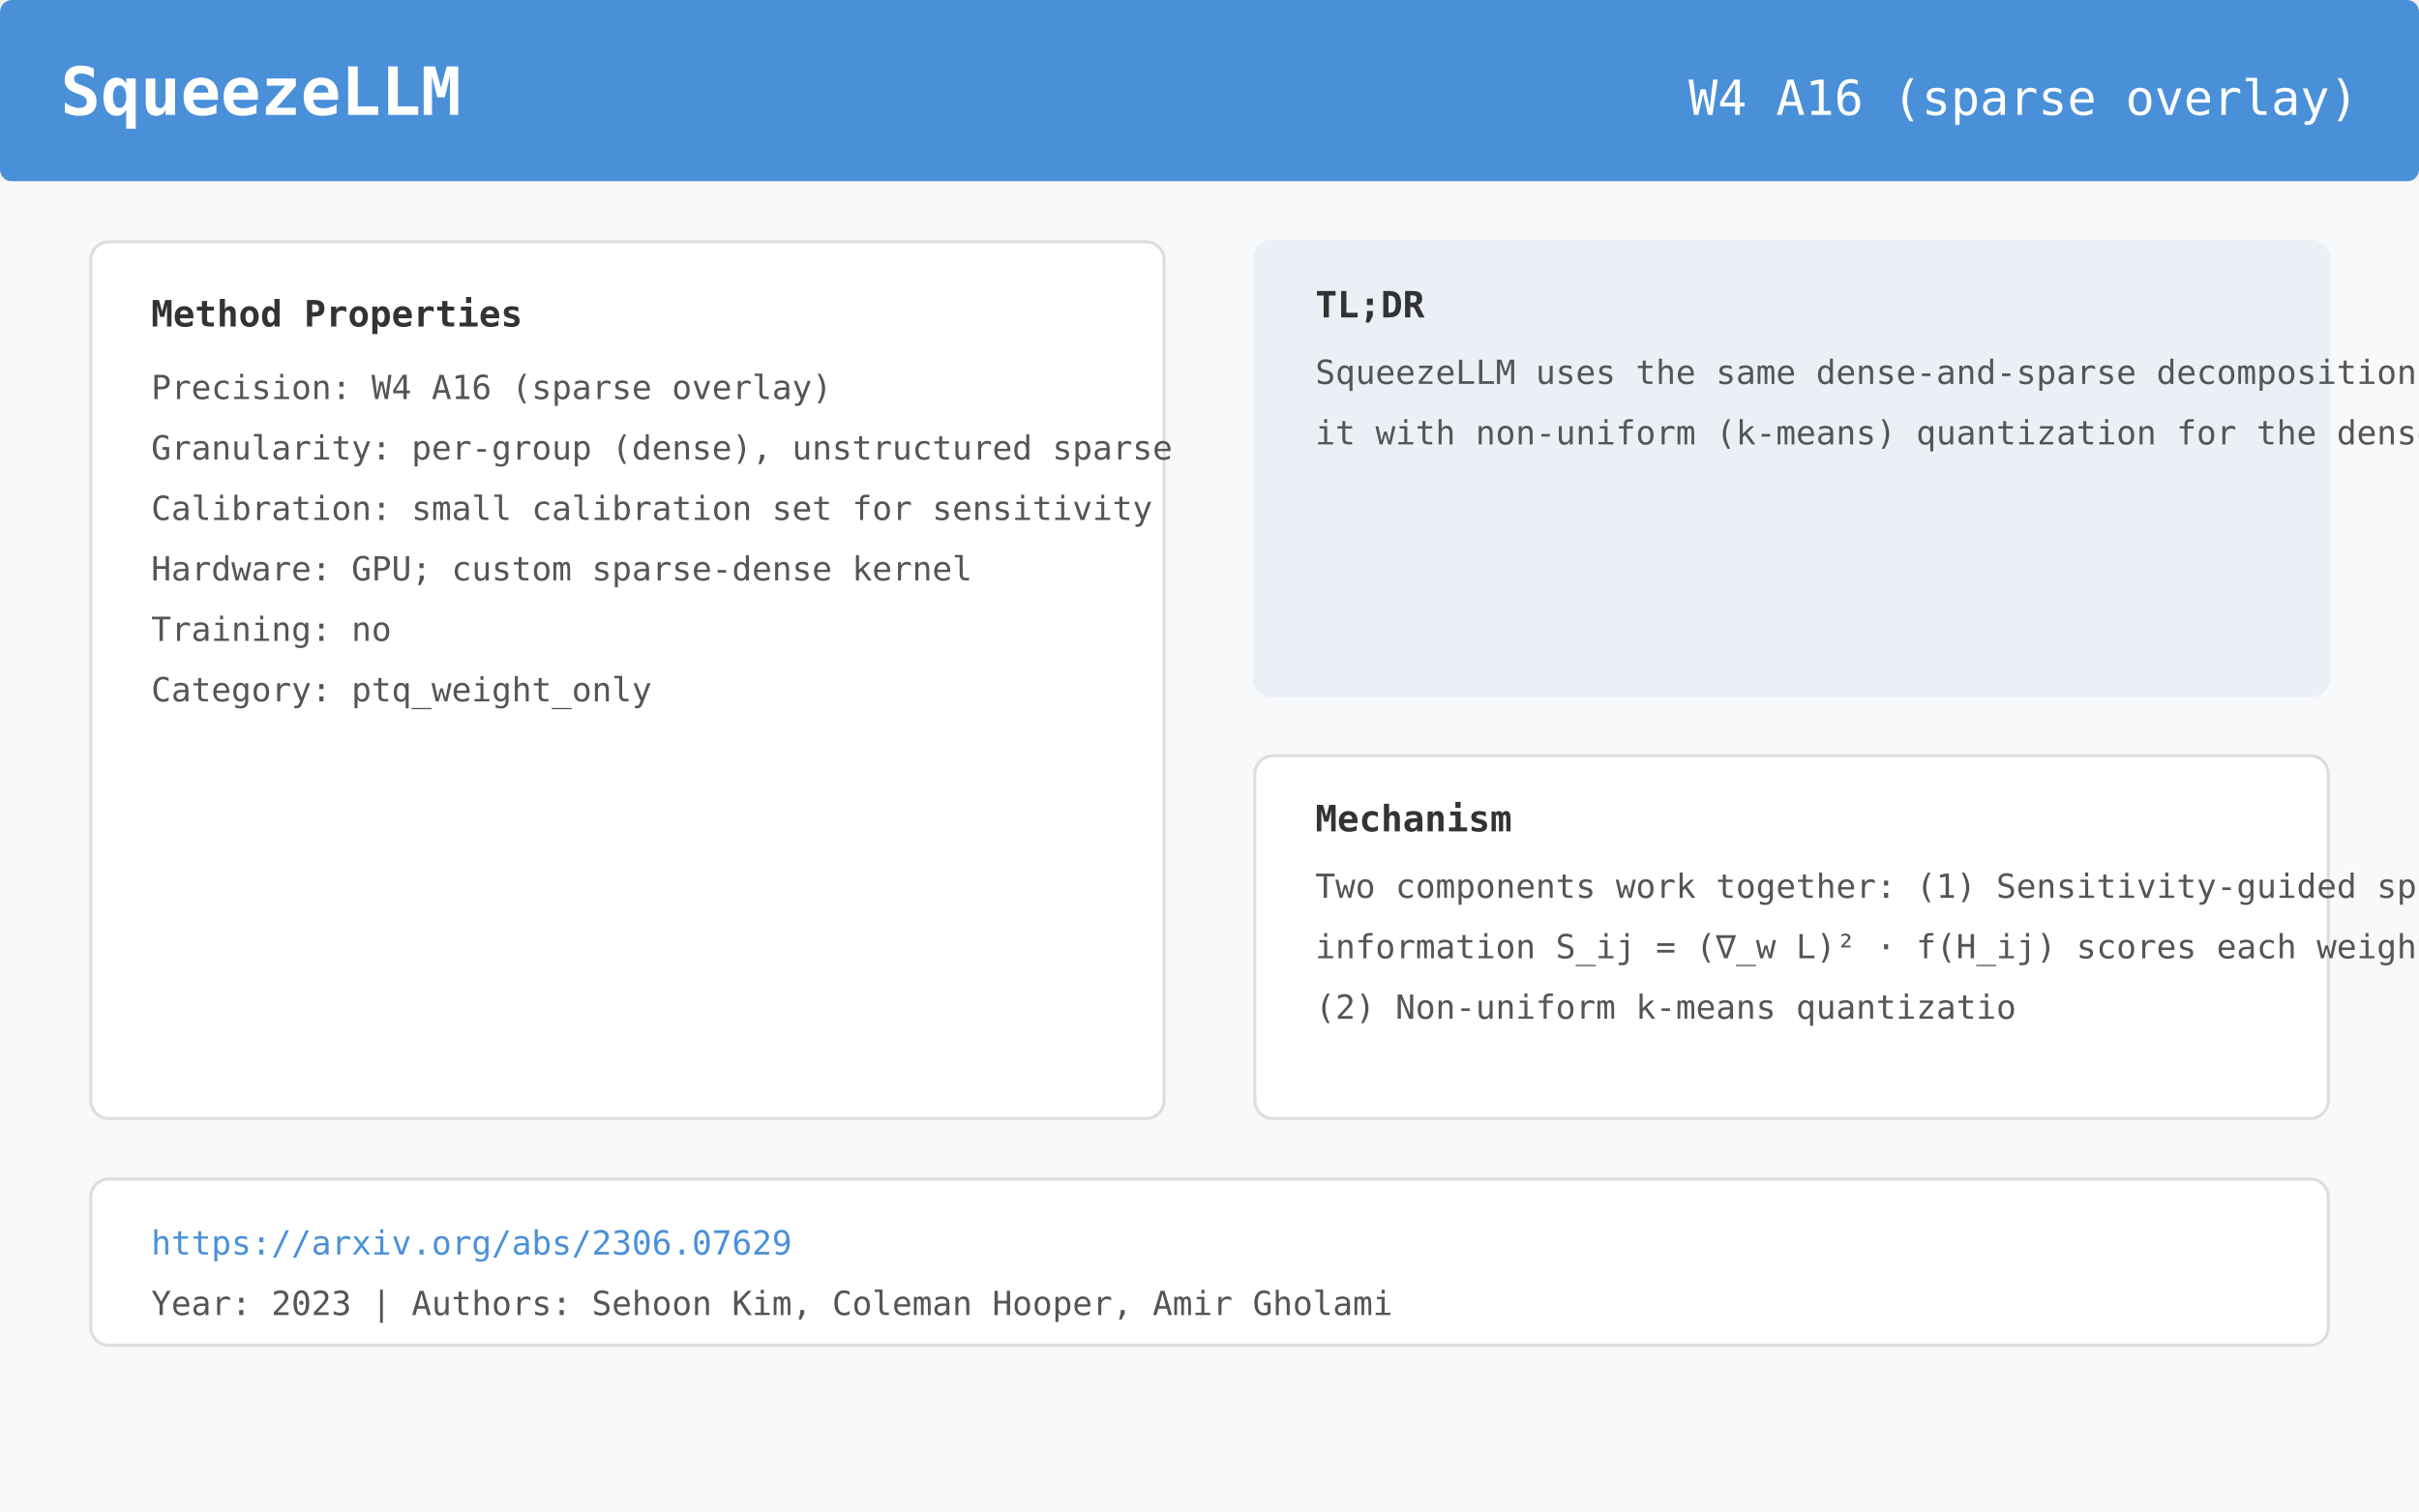
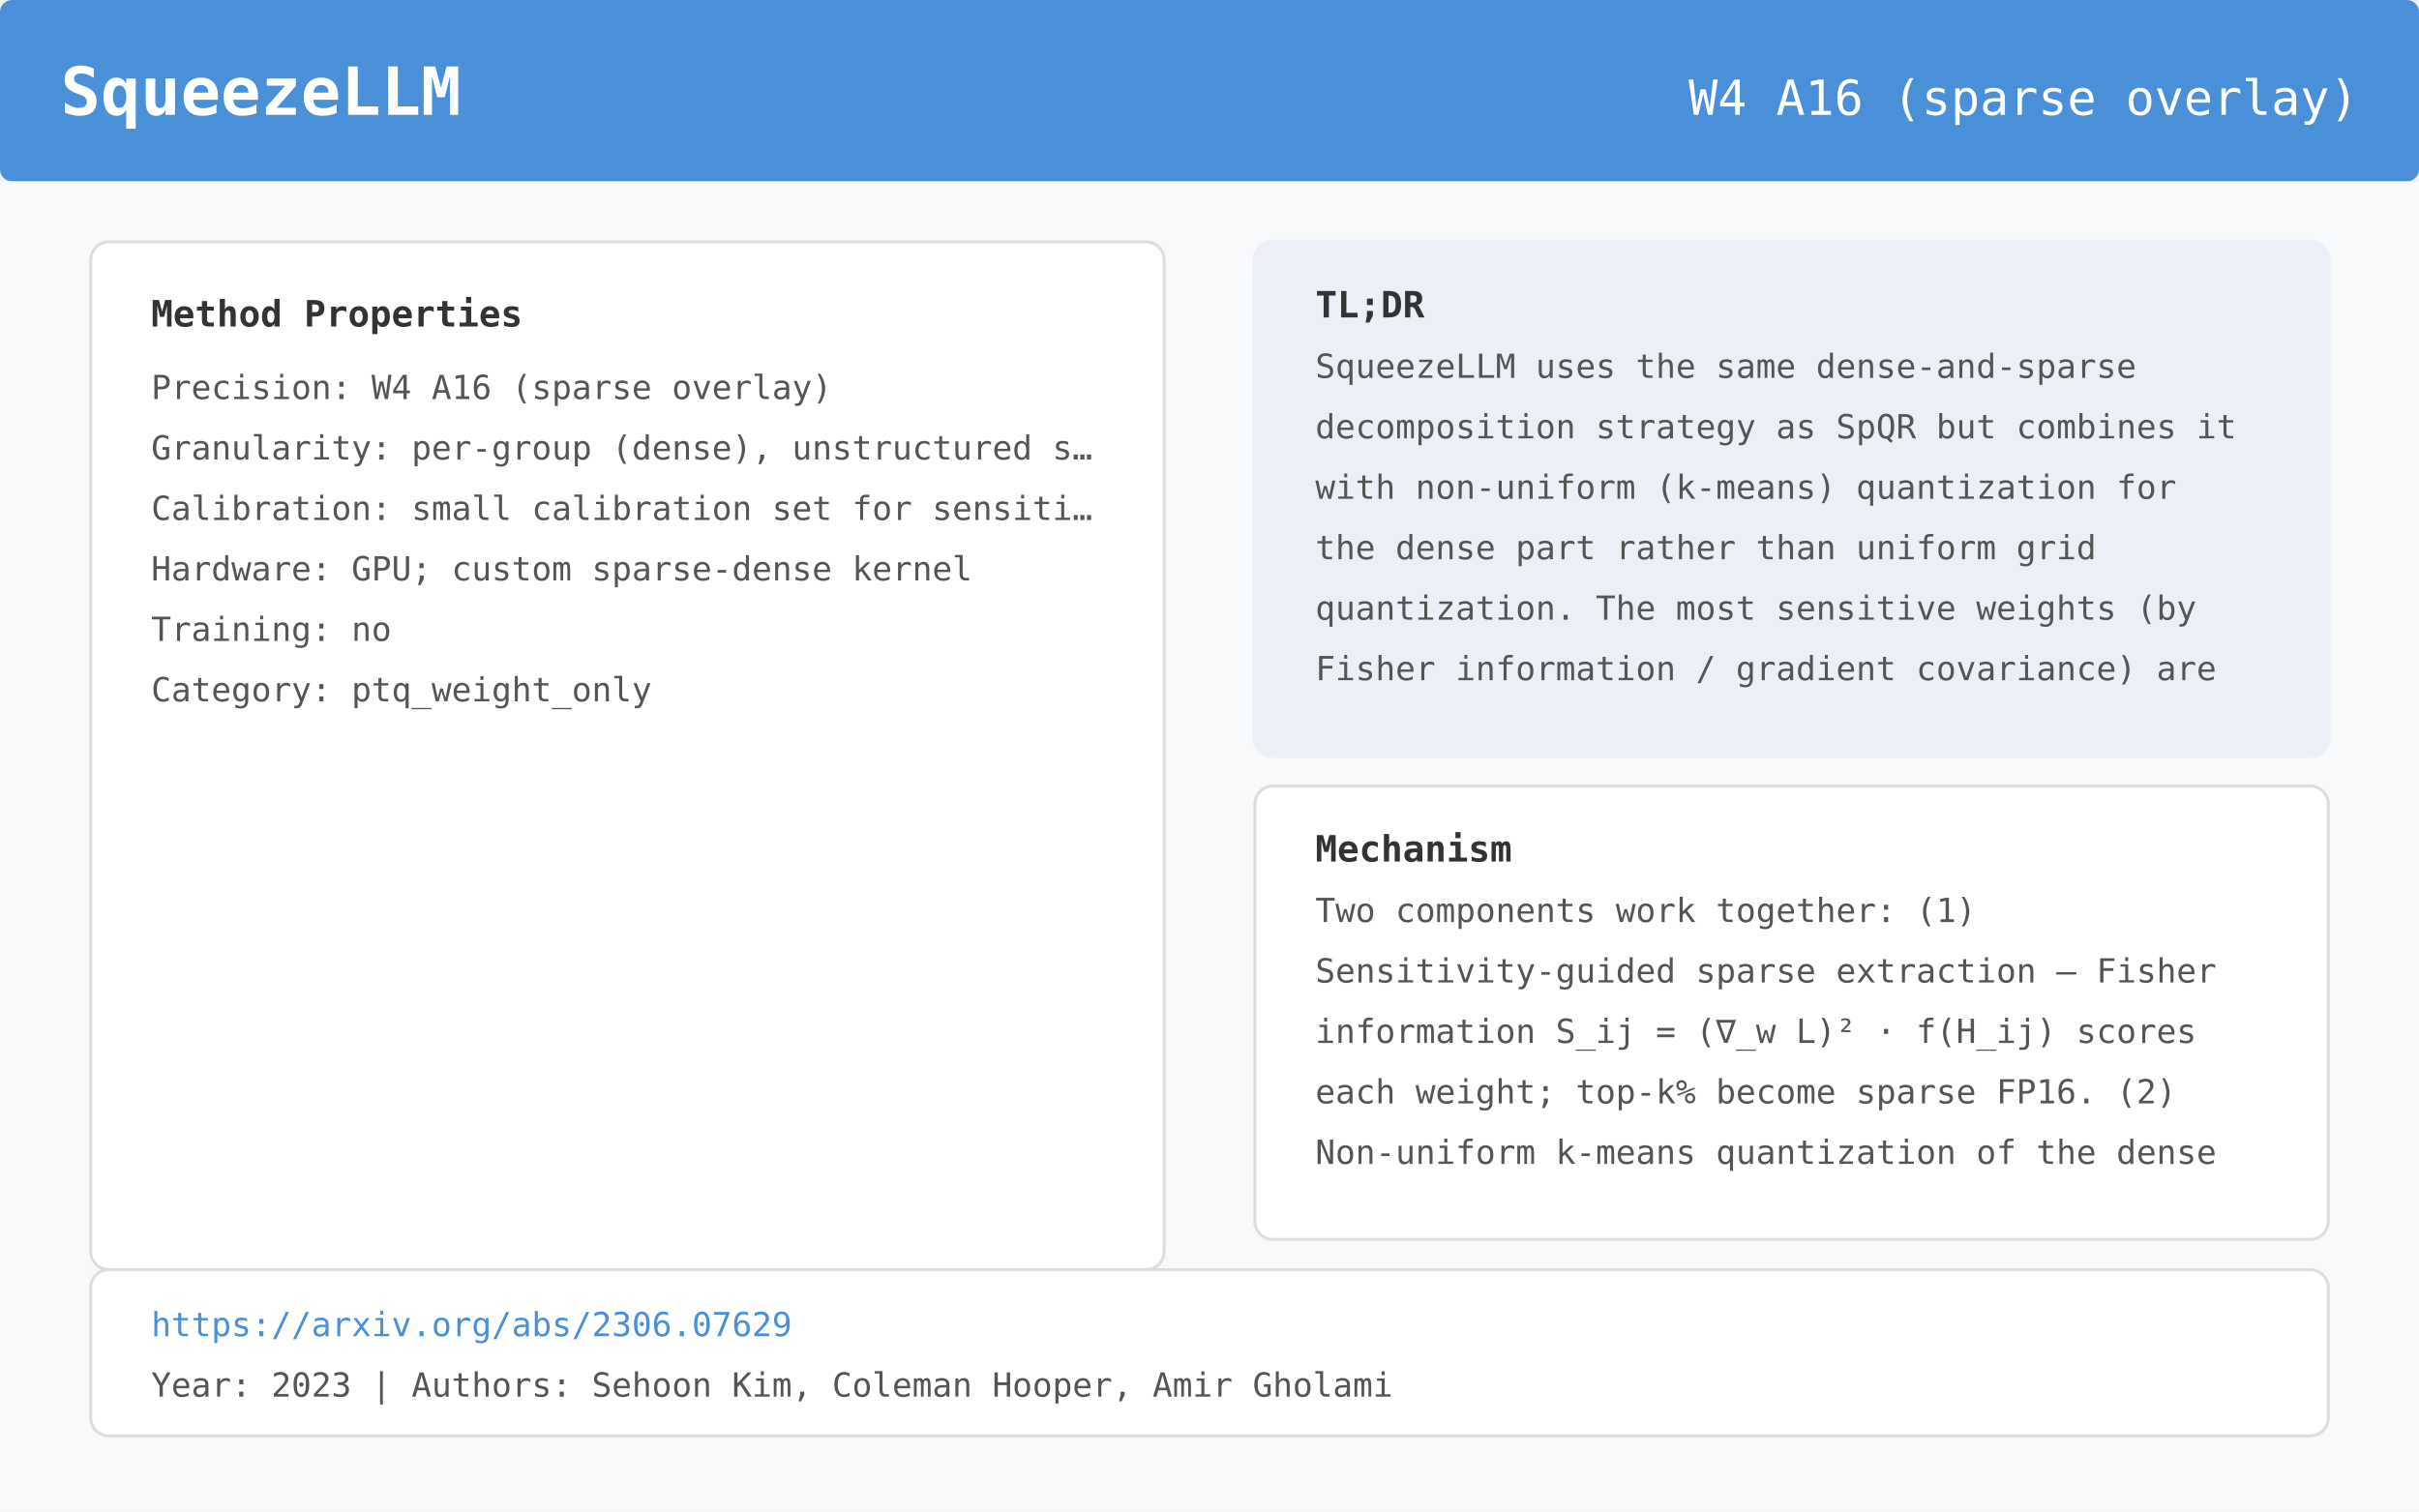
<svg xmlns="http://www.w3.org/2000/svg" viewBox="0 0 800 500" width="800" height="500">
  <rect x="0" y="0" width="800" height="60" fill="#4A90D9" rx="4" />
  <text x="20" y="38" font-family="monospace" font-size="22" font-weight="bold" fill="white">SqueezeLLM</text>
  <text x="780" y="38" font-family="monospace" font-size="16" fill="white" text-anchor="end">W4 A16 (sparse overlay)</text>
  <rect x="0" y="60" width="800" height="440" fill="#F8F9FA" rx="0" />
-   <rect x="30" y="80" width="355" height="290" rx="6" fill="white" stroke="#ddd" stroke-width="1" />
+   <rect x="30" y="80" width="355" height="340" rx="6" fill="white" stroke="#ddd" stroke-width="1" />
  <text x="50" y="108" font-family="monospace" font-size="12" font-weight="bold" fill="#333">Method Properties</text>
  <text x="50" y="132" font-family="monospace" font-size="11" fill="#555">Precision:    W4 A16 (sparse overlay)</text>
-   <text x="50" y="152" font-family="monospace" font-size="11" fill="#555">Granularity:  per-group (dense), unstructured sparse</text>
-   <text x="50" y="172" font-family="monospace" font-size="11" fill="#555">Calibration:  small calibration set for sensitivity</text>
+   <text x="50" y="152" font-family="monospace" font-size="11" fill="#555">Granularity:  per-group (dense), unstructured s…</text>
+   <text x="50" y="172" font-family="monospace" font-size="11" fill="#555">Calibration:  small calibration set for sensiti…</text>
  <text x="50" y="192" font-family="monospace" font-size="11" fill="#555">Hardware:     GPU; custom sparse-dense kernel</text>
  <text x="50" y="212" font-family="monospace" font-size="11" fill="#555">Training:     no</text>
  <text x="50" y="232" font-family="monospace" font-size="11" fill="#555">Category:     ptq_weight_only</text>
-   <rect x="415" y="80" width="355" height="150" rx="6" fill="#4A90D9" opacity="0.08" stroke="#4A90D9" stroke-width="1.5" />
+   <rect x="415" y="80" width="355" height="170" rx="6" fill="#4A90D9" opacity="0.08" stroke="#4A90D9" stroke-width="1.5" />
  <text x="435" y="105" font-family="monospace" font-size="12" font-weight="bold" fill="#333">TL;DR</text>
-   <text x="435" y="127" font-family="monospace" font-size="11" fill="#555">SqueezeLLM uses the same dense-and-sparse decomposition strategy as SpQR but combines</text>
-   <text x="435" y="147" font-family="monospace" font-size="11" fill="#555">it with non-uniform (k-means) quantization for the dense part rather than</text>
-   <rect x="415" y="250" width="355" height="120" rx="6" fill="white" stroke="#ddd" stroke-width="1" />
-   <text x="435" y="275" font-family="monospace" font-size="12" font-weight="bold" fill="#333">Mechanism</text>
-   <text x="435" y="297" font-family="monospace" font-size="11" fill="#555">Two components work together: (1) Sensitivity-guided sparse extraction — Fisher</text>
-   <text x="435" y="317" font-family="monospace" font-size="11" fill="#555">information S_ij = (∇_w L)² · f(H_ij) scores each weight; top-k% become sparse FP16.</text>
-   <text x="435" y="337" font-family="monospace" font-size="11" fill="#555">(2) Non-uniform k-means quantizatio</text>
-   <rect x="30" y="390" width="740" height="55" rx="6" fill="white" stroke="#ddd" stroke-width="1" />
-   <text x="50" y="415" font-family="monospace" font-size="11" fill="#4A90D9">https://arxiv.org/abs/2306.07629</text>
-   <text x="50" y="435" font-family="monospace" font-size="11" fill="#555">Year: 2023  |  Authors: Sehoon Kim, Coleman Hooper, Amir Gholami</text>
+   <text x="435" y="125" font-family="monospace" font-size="11" fill="#555">SqueezeLLM uses the same dense-and-sparse</text>
+   <text x="435" y="145" font-family="monospace" font-size="11" fill="#555">decomposition strategy as SpQR but combines it</text>
+   <text x="435" y="165" font-family="monospace" font-size="11" fill="#555">with non-uniform (k-means) quantization for</text>
+   <text x="435" y="185" font-family="monospace" font-size="11" fill="#555">the dense part rather than uniform grid</text>
+   <text x="435" y="205" font-family="monospace" font-size="11" fill="#555">quantization. The most sensitive weights (by</text>
+   <text x="435" y="225" font-family="monospace" font-size="11" fill="#555">Fisher information / gradient covariance) are</text>
+   <rect x="415" y="260" width="355" height="150" rx="6" fill="white" stroke="#ddd" stroke-width="1" />
+   <text x="435" y="285" font-family="monospace" font-size="12" font-weight="bold" fill="#333">Mechanism</text>
+   <text x="435" y="305" font-family="monospace" font-size="11" fill="#555">Two components work together: (1)</text>
+   <text x="435" y="325" font-family="monospace" font-size="11" fill="#555">Sensitivity-guided sparse extraction — Fisher</text>
+   <text x="435" y="345" font-family="monospace" font-size="11" fill="#555">information S_ij = (∇_w L)² · f(H_ij) scores</text>
+   <text x="435" y="365" font-family="monospace" font-size="11" fill="#555">each weight; top-k% become sparse FP16. (2)</text>
+   <text x="435" y="385" font-family="monospace" font-size="11" fill="#555">Non-uniform k-means quantization of the dense</text>
+   <rect x="30" y="420" width="740" height="55" rx="6" fill="white" stroke="#ddd" stroke-width="1" />
+   <text x="50" y="442" font-family="monospace" font-size="11" fill="#4A90D9">https://arxiv.org/abs/2306.07629</text>
+   <text x="50" y="462" font-family="monospace" font-size="11" fill="#555">Year: 2023  |  Authors: Sehoon Kim, Coleman Hooper, Amir Gholami</text>
</svg>
